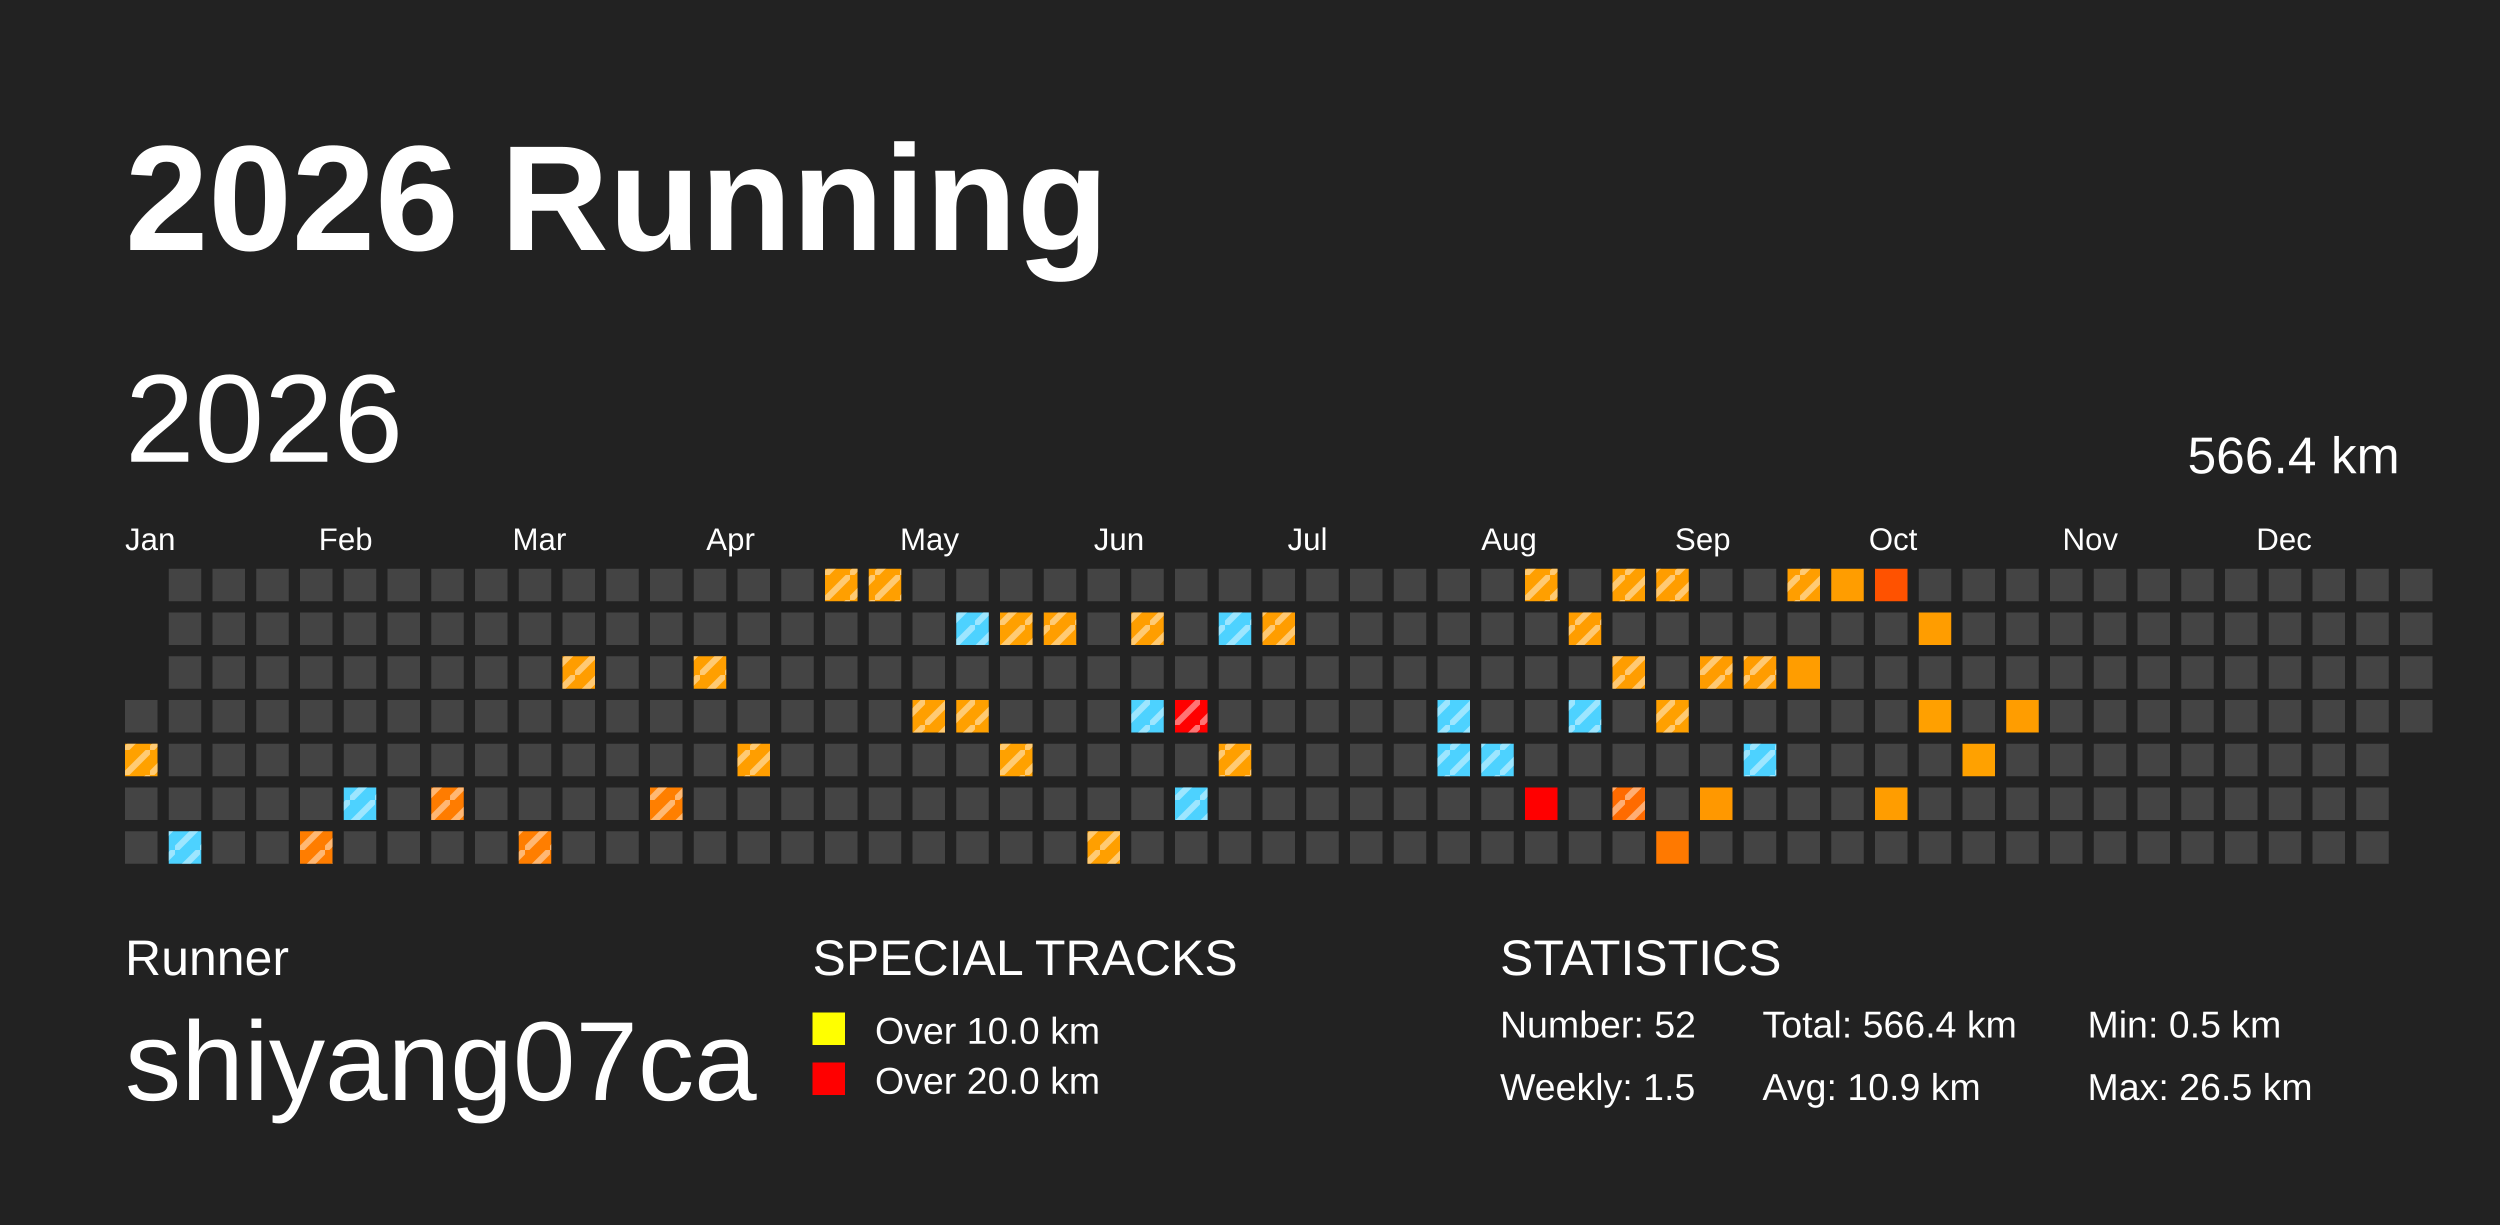
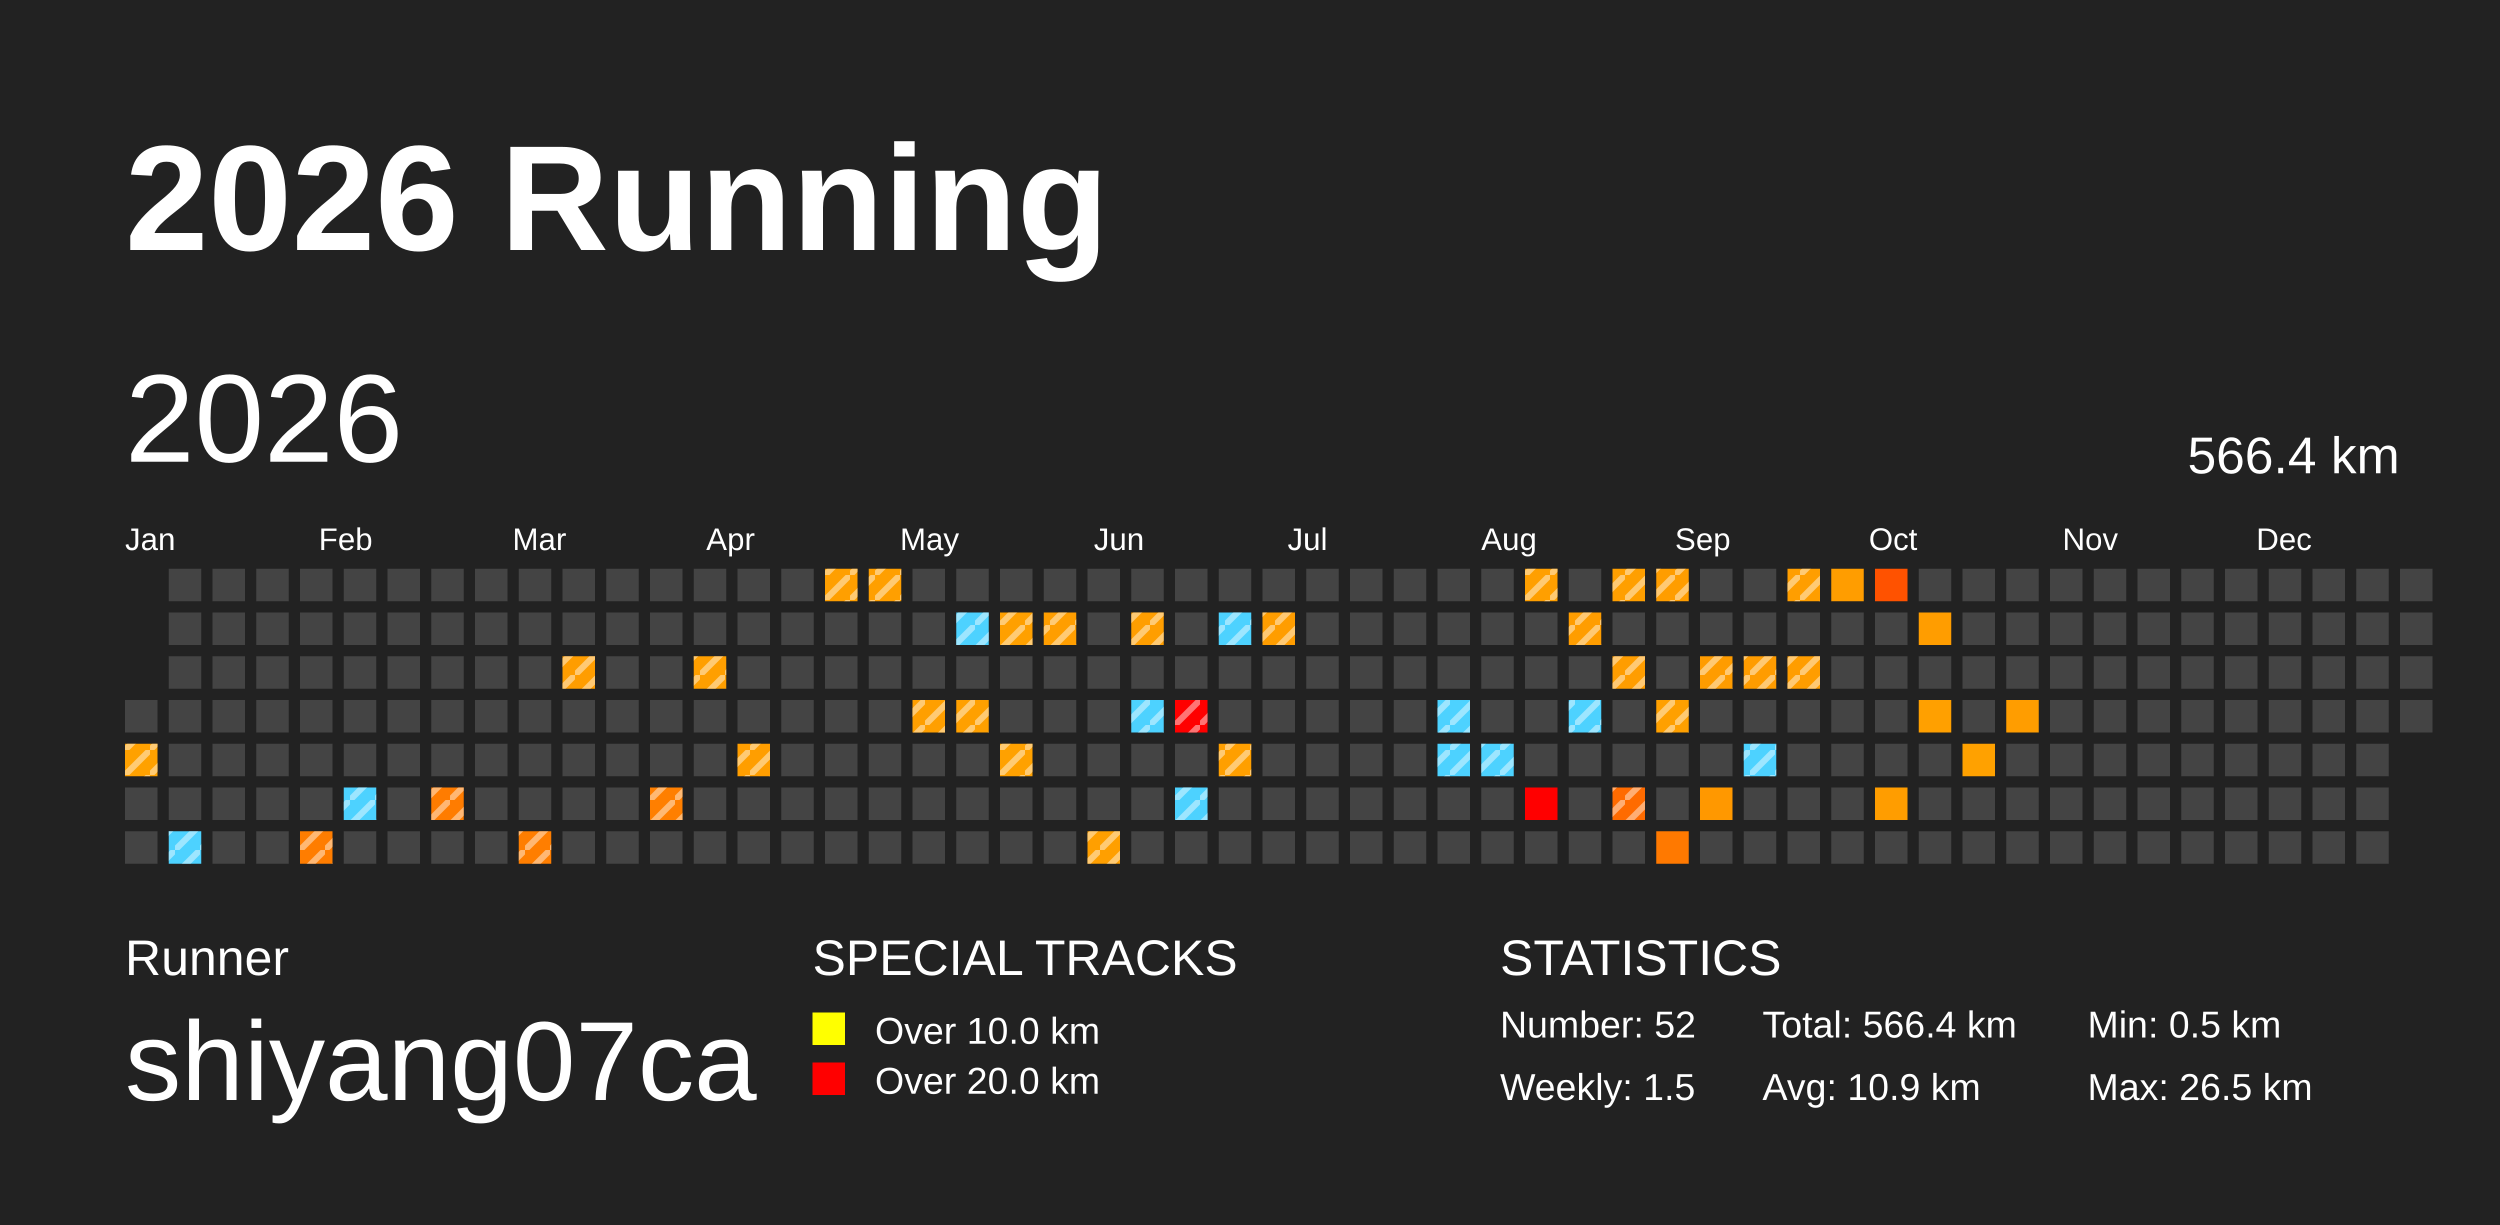
<svg xmlns="http://www.w3.org/2000/svg" baseProfile="full" height="98mm" version="1.1" viewBox="0,0,200,98" width="200mm">
  <defs>
    <pattern height="2" id="indoor-stripe" patternUnits="userSpaceOnUse" width="2">
      <line stroke="white" stroke-opacity="0.45" stroke-width="0.5" x1="0" x2="2" y1="2" y2="0" />
    </pattern>
  </defs>
  <rect fill="#222222" height="98" width="200" x="0" y="0" />
  <text fill="#FFFFFF" style="font-size:12px; font-family:Arial; font-weight:bold;" x="10" y="20">2026 Running</text>
  <text fill="#FFFFFF" style="font-size:4px; font-family:Arial" x="10" y="78">Runner</text>
  <text fill="#FFFFFF" style="font-size:9px; font-family:Arial" x="10" y="88">shiyang07ca</text>
  <text fill="#FFFFFF" style="font-size:4px; font-family:Arial" x="65" y="78">SPECIAL TRACKS</text>
  <rect fill="yellow" height="2.6" width="2.6" x="65" y="81" />
  <text fill="#FFFFFF" style="font-size:3px; font-family:Arial" x="70" y="83.5">Over 10.0 km</text>
  <rect fill="red" height="2.6" width="2.6" x="65" y="85" />
  <text fill="#FFFFFF" style="font-size:3px; font-family:Arial" x="70" y="87.5">Over 20.0 km</text>
  <text fill="#FFFFFF" style="font-size:4px; font-family:Arial" x="120" y="78">STATISTICS</text>
  <text fill="#FFFFFF" style="font-size:3px; font-family:Arial" x="120" y="83">Number: 52</text>
  <text fill="#FFFFFF" style="font-size:3px; font-family:Arial" x="120" y="88">Weekly: 1.5</text>
  <text fill="#FFFFFF" style="font-size:3px; font-family:Arial" x="141" y="83">Total: 566.4 km</text>
  <text fill="#FFFFFF" style="font-size:3px; font-family:Arial" x="141" y="88">Avg: 10.9 km</text>
  <text fill="#FFFFFF" style="font-size:3px; font-family:Arial" x="167" y="83">Min: 0.5 km</text>
  <text fill="#FFFFFF" style="font-size:3px; font-family:Arial" x="167" y="88">Max: 26.5 km</text>
  <text dominant-baseline="hanging" fill="#FFFFFF" style="font-size:10.0px; font-family:Arial;" x="10" y="30">2026</text>
  <text dominant-baseline="hanging" fill="#FFFFFF" style="font-size:4.125px; font-family:Arial;" x="175" y="35">566.4 km</text>
  <text fill="#FFFFFF" style="font-size:2.5px; font-family:Arial" x="10.0" y="44">Jan</text>
  <text fill="#FFFFFF" style="font-size:2.5px; font-family:Arial" x="25.5" y="44">Feb</text>
  <text fill="#FFFFFF" style="font-size:2.5px; font-family:Arial" x="41.0" y="44">Mar</text>
  <text fill="#FFFFFF" style="font-size:2.5px; font-family:Arial" x="56.5" y="44">Apr</text>
  <text fill="#FFFFFF" style="font-size:2.5px; font-family:Arial" x="72.0" y="44">May</text>
  <text fill="#FFFFFF" style="font-size:2.5px; font-family:Arial" x="87.5" y="44">Jun</text>
  <text fill="#FFFFFF" style="font-size:2.5px; font-family:Arial" x="103.0" y="44">Jul</text>
  <text fill="#FFFFFF" style="font-size:2.5px; font-family:Arial" x="118.5" y="44">Aug</text>
  <text fill="#FFFFFF" style="font-size:2.5px; font-family:Arial" x="134.0" y="44">Sep</text>
  <text fill="#FFFFFF" style="font-size:2.5px; font-family:Arial" x="149.5" y="44">Oct</text>
  <text fill="#FFFFFF" style="font-size:2.5px; font-family:Arial" x="165.0" y="44">Nov</text>
  <text fill="#FFFFFF" style="font-size:2.5px; font-family:Arial" x="180.5" y="44">Dec</text>
  <rect fill="#444444" height="2.6" width="2.6" x="10.0" y="56.0" />
  <rect fill="#ffa100" height="2.6" width="2.6" x="10.0" y="59.5" />
  <rect fill="url(#indoor-stripe)" height="2.6" style="pointer-events: none;" width="2.6" x="10.0" y="59.5" />
  <rect fill="#444444" height="2.6" width="2.6" x="10.0" y="63.0" />
  <rect fill="#444444" height="2.6" width="2.6" x="10.0" y="66.5" />
  <rect fill="#444444" height="2.6" width="2.6" x="13.5" y="45.5" />
  <rect fill="#444444" height="2.6" width="2.6" x="13.5" y="49.0" />
  <rect fill="#444444" height="2.6" width="2.6" x="13.5" y="52.5" />
  <rect fill="#444444" height="2.6" width="2.6" x="13.5" y="56.0" />
  <rect fill="#444444" height="2.6" width="2.6" x="13.5" y="59.5" />
  <rect fill="#444444" height="2.6" width="2.6" x="13.5" y="63.0" />
  <rect fill="#4dd2ff" height="2.6" width="2.6" x="13.5" y="66.5" />
  <rect fill="url(#indoor-stripe)" height="2.6" style="pointer-events: none;" width="2.6" x="13.5" y="66.5" />
  <rect fill="#444444" height="2.6" width="2.6" x="17.0" y="45.5" />
  <rect fill="#444444" height="2.6" width="2.6" x="17.0" y="49.0" />
  <rect fill="#444444" height="2.6" width="2.6" x="17.0" y="52.5" />
  <rect fill="#444444" height="2.6" width="2.6" x="17.0" y="56.0" />
  <rect fill="#444444" height="2.6" width="2.6" x="17.0" y="59.5" />
  <rect fill="#444444" height="2.6" width="2.6" x="17.0" y="63.0" />
  <rect fill="#444444" height="2.6" width="2.6" x="17.0" y="66.5" />
  <rect fill="#444444" height="2.6" width="2.6" x="20.5" y="45.5" />
  <rect fill="#444444" height="2.6" width="2.6" x="20.5" y="49.0" />
  <rect fill="#444444" height="2.6" width="2.6" x="20.5" y="52.5" />
  <rect fill="#444444" height="2.6" width="2.6" x="20.5" y="56.0" />
  <rect fill="#444444" height="2.6" width="2.6" x="20.5" y="59.5" />
  <rect fill="#444444" height="2.6" width="2.6" x="20.5" y="63.0" />
  <rect fill="#444444" height="2.6" width="2.6" x="20.5" y="66.5" />
  <rect fill="#444444" height="2.6" width="2.6" x="24.0" y="45.5" />
  <rect fill="#444444" height="2.6" width="2.6" x="24.0" y="49.0" />
  <rect fill="#444444" height="2.6" width="2.6" x="24.0" y="52.5" />
  <rect fill="#444444" height="2.6" width="2.6" x="24.0" y="56.0" />
  <rect fill="#444444" height="2.6" width="2.6" x="24.0" y="59.5" />
  <rect fill="#444444" height="2.6" width="2.6" x="24.0" y="63.0" />
  <rect fill="#ff7d00" height="2.6" width="2.6" x="24.0" y="66.5" />
  <rect fill="url(#indoor-stripe)" height="2.6" style="pointer-events: none;" width="2.6" x="24.0" y="66.5" />
  <rect fill="#444444" height="2.6" width="2.6" x="27.5" y="45.5" />
  <rect fill="#444444" height="2.6" width="2.6" x="27.5" y="49.0" />
  <rect fill="#444444" height="2.6" width="2.6" x="27.5" y="52.5" />
  <rect fill="#444444" height="2.6" width="2.6" x="27.5" y="56.0" />
  <rect fill="#444444" height="2.6" width="2.6" x="27.5" y="59.5" />
  <rect fill="#4dd2ff" height="2.6" width="2.6" x="27.5" y="63.0" />
  <rect fill="url(#indoor-stripe)" height="2.6" style="pointer-events: none;" width="2.6" x="27.5" y="63.0" />
  <rect fill="#444444" height="2.6" width="2.6" x="27.5" y="66.5" />
  <rect fill="#444444" height="2.6" width="2.6" x="31.0" y="45.5" />
  <rect fill="#444444" height="2.6" width="2.6" x="31.0" y="49.0" />
  <rect fill="#444444" height="2.6" width="2.6" x="31.0" y="52.5" />
  <rect fill="#444444" height="2.6" width="2.6" x="31.0" y="56.0" />
  <rect fill="#444444" height="2.6" width="2.6" x="31.0" y="59.5" />
  <rect fill="#444444" height="2.6" width="2.6" x="31.0" y="63.0" />
  <rect fill="#444444" height="2.6" width="2.6" x="31.0" y="66.5" />
  <rect fill="#444444" height="2.6" width="2.6" x="34.5" y="45.5" />
  <rect fill="#444444" height="2.6" width="2.6" x="34.5" y="49.0" />
  <rect fill="#444444" height="2.6" width="2.6" x="34.5" y="52.5" />
  <rect fill="#444444" height="2.6" width="2.6" x="34.5" y="56.0" />
  <rect fill="#444444" height="2.6" width="2.6" x="34.5" y="59.5" />
  <rect fill="#ff7c00" height="2.6" width="2.6" x="34.5" y="63.0" />
  <rect fill="url(#indoor-stripe)" height="2.6" style="pointer-events: none;" width="2.6" x="34.5" y="63.0" />
  <rect fill="#444444" height="2.6" width="2.6" x="34.5" y="66.5" />
  <rect fill="#444444" height="2.6" width="2.6" x="38.0" y="45.5" />
  <rect fill="#444444" height="2.6" width="2.6" x="38.0" y="49.0" />
  <rect fill="#444444" height="2.6" width="2.6" x="38.0" y="52.5" />
  <rect fill="#444444" height="2.6" width="2.6" x="38.0" y="56.0" />
  <rect fill="#444444" height="2.6" width="2.6" x="38.0" y="59.5" />
  <rect fill="#444444" height="2.6" width="2.6" x="38.0" y="63.0" />
  <rect fill="#444444" height="2.6" width="2.6" x="38.0" y="66.5" />
  <rect fill="#444444" height="2.6" width="2.6" x="41.5" y="45.5" />
  <rect fill="#444444" height="2.6" width="2.6" x="41.5" y="49.0" />
  <rect fill="#444444" height="2.6" width="2.6" x="41.5" y="52.5" />
  <rect fill="#444444" height="2.6" width="2.6" x="41.5" y="56.0" />
  <rect fill="#444444" height="2.6" width="2.6" x="41.5" y="59.5" />
  <rect fill="#444444" height="2.6" width="2.6" x="41.5" y="63.0" />
  <rect fill="#ff7e00" height="2.6" width="2.6" x="41.5" y="66.5" />
  <rect fill="url(#indoor-stripe)" height="2.6" style="pointer-events: none;" width="2.6" x="41.5" y="66.5" />
  <rect fill="#444444" height="2.6" width="2.6" x="45.0" y="45.5" />
  <rect fill="#444444" height="2.6" width="2.6" x="45.0" y="49.0" />
  <rect fill="#ff9d00" height="2.6" width="2.6" x="45.0" y="52.5" />
  <rect fill="url(#indoor-stripe)" height="2.6" style="pointer-events: none;" width="2.6" x="45.0" y="52.5" />
  <rect fill="#444444" height="2.6" width="2.6" x="45.0" y="56.0" />
  <rect fill="#444444" height="2.6" width="2.6" x="45.0" y="59.5" />
  <rect fill="#444444" height="2.6" width="2.6" x="45.0" y="63.0" />
  <rect fill="#444444" height="2.6" width="2.6" x="45.0" y="66.5" />
  <rect fill="#444444" height="2.6" width="2.6" x="48.5" y="45.5" />
  <rect fill="#444444" height="2.6" width="2.6" x="48.5" y="49.0" />
  <rect fill="#444444" height="2.6" width="2.6" x="48.5" y="52.5" />
  <rect fill="#444444" height="2.6" width="2.6" x="48.5" y="56.0" />
  <rect fill="#444444" height="2.6" width="2.6" x="48.5" y="59.5" />
  <rect fill="#444444" height="2.6" width="2.6" x="48.5" y="63.0" />
  <rect fill="#444444" height="2.6" width="2.6" x="48.5" y="66.5" />
  <rect fill="#444444" height="2.6" width="2.6" x="52.0" y="45.5" />
  <rect fill="#444444" height="2.6" width="2.6" x="52.0" y="49.0" />
  <rect fill="#444444" height="2.6" width="2.6" x="52.0" y="52.5" />
  <rect fill="#444444" height="2.6" width="2.6" x="52.0" y="56.0" />
  <rect fill="#444444" height="2.6" width="2.6" x="52.0" y="59.5" />
  <rect fill="#ff7f00" height="2.6" width="2.6" x="52.0" y="63.0" />
  <rect fill="url(#indoor-stripe)" height="2.6" style="pointer-events: none;" width="2.6" x="52.0" y="63.0" />
  <rect fill="#444444" height="2.6" width="2.6" x="52.0" y="66.5" />
  <rect fill="#444444" height="2.6" width="2.6" x="55.5" y="45.5" />
  <rect fill="#444444" height="2.6" width="2.6" x="55.5" y="49.0" />
  <rect fill="#ff9f00" height="2.6" width="2.6" x="55.5" y="52.5" />
  <rect fill="url(#indoor-stripe)" height="2.6" style="pointer-events: none;" width="2.6" x="55.5" y="52.5" />
  <rect fill="#444444" height="2.6" width="2.6" x="55.5" y="56.0" />
  <rect fill="#444444" height="2.6" width="2.6" x="55.5" y="59.5" />
  <rect fill="#444444" height="2.6" width="2.6" x="55.5" y="63.0" />
  <rect fill="#444444" height="2.6" width="2.6" x="55.5" y="66.5" />
  <rect fill="#444444" height="2.6" width="2.6" x="59.0" y="45.5" />
  <rect fill="#444444" height="2.6" width="2.6" x="59.0" y="49.0" />
  <rect fill="#444444" height="2.6" width="2.6" x="59.0" y="52.5" />
  <rect fill="#444444" height="2.6" width="2.6" x="59.0" y="56.0" />
  <rect fill="#ff9e00" height="2.6" width="2.6" x="59.0" y="59.5" />
  <rect fill="url(#indoor-stripe)" height="2.6" style="pointer-events: none;" width="2.6" x="59.0" y="59.5" />
  <rect fill="#444444" height="2.6" width="2.6" x="59.0" y="63.0" />
  <rect fill="#444444" height="2.6" width="2.6" x="59.0" y="66.5" />
  <rect fill="#444444" height="2.6" width="2.6" x="62.5" y="45.5" />
  <rect fill="#444444" height="2.6" width="2.6" x="62.5" y="49.0" />
  <rect fill="#444444" height="2.6" width="2.6" x="62.5" y="52.5" />
  <rect fill="#444444" height="2.6" width="2.6" x="62.5" y="56.0" />
  <rect fill="#444444" height="2.6" width="2.6" x="62.5" y="59.5" />
  <rect fill="#444444" height="2.6" width="2.6" x="62.5" y="63.0" />
  <rect fill="#444444" height="2.6" width="2.6" x="62.5" y="66.5" />
  <rect fill="#ff9f00" height="2.6" width="2.6" x="66.0" y="45.5" />
  <rect fill="url(#indoor-stripe)" height="2.6" style="pointer-events: none;" width="2.6" x="66.0" y="45.5" />
  <rect fill="#444444" height="2.6" width="2.6" x="66.0" y="49.0" />
  <rect fill="#444444" height="2.6" width="2.6" x="66.0" y="52.5" />
  <rect fill="#444444" height="2.6" width="2.6" x="66.0" y="56.0" />
  <rect fill="#444444" height="2.6" width="2.6" x="66.0" y="59.5" />
  <rect fill="#444444" height="2.6" width="2.6" x="66.0" y="63.0" />
  <rect fill="#444444" height="2.6" width="2.6" x="66.0" y="66.5" />
  <rect fill="#ff9f00" height="2.6" width="2.6" x="69.5" y="45.5" />
  <rect fill="url(#indoor-stripe)" height="2.6" style="pointer-events: none;" width="2.6" x="69.5" y="45.5" />
  <rect fill="#444444" height="2.6" width="2.6" x="69.5" y="49.0" />
  <rect fill="#444444" height="2.6" width="2.6" x="69.5" y="52.5" />
  <rect fill="#444444" height="2.6" width="2.6" x="69.5" y="56.0" />
  <rect fill="#444444" height="2.6" width="2.6" x="69.5" y="59.5" />
  <rect fill="#444444" height="2.6" width="2.6" x="69.5" y="63.0" />
  <rect fill="#444444" height="2.6" width="2.6" x="69.5" y="66.5" />
  <rect fill="#444444" height="2.6" width="2.6" x="73.0" y="45.5" />
  <rect fill="#444444" height="2.6" width="2.6" x="73.0" y="49.0" />
  <rect fill="#444444" height="2.6" width="2.6" x="73.0" y="52.5" />
  <rect fill="#ff9f00" height="2.6" width="2.6" x="73.0" y="56.0" />
  <rect fill="url(#indoor-stripe)" height="2.6" style="pointer-events: none;" width="2.6" x="73.0" y="56.0" />
  <rect fill="#444444" height="2.6" width="2.6" x="73.0" y="59.5" />
  <rect fill="#444444" height="2.6" width="2.6" x="73.0" y="63.0" />
  <rect fill="#444444" height="2.6" width="2.6" x="73.0" y="66.5" />
  <rect fill="#444444" height="2.6" width="2.6" x="76.5" y="45.5" />
  <rect fill="#4dd2ff" height="2.6" width="2.6" x="76.5" y="49.0" />
  <rect fill="url(#indoor-stripe)" height="2.6" style="pointer-events: none;" width="2.6" x="76.5" y="49.0" />
  <rect fill="#444444" height="2.6" width="2.6" x="76.5" y="52.5" />
  <rect fill="#ffa000" height="2.6" width="2.6" x="76.5" y="56.0" />
  <rect fill="url(#indoor-stripe)" height="2.6" style="pointer-events: none;" width="2.6" x="76.5" y="56.0" />
  <rect fill="#444444" height="2.6" width="2.6" x="76.5" y="59.5" />
  <rect fill="#444444" height="2.6" width="2.6" x="76.5" y="63.0" />
  <rect fill="#444444" height="2.6" width="2.6" x="76.5" y="66.5" />
  <rect fill="#444444" height="2.6" width="2.6" x="80.0" y="45.5" />
  <rect fill="#ffa000" height="2.6" width="2.6" x="80.0" y="49.0" />
  <rect fill="url(#indoor-stripe)" height="2.6" style="pointer-events: none;" width="2.6" x="80.0" y="49.0" />
  <rect fill="#444444" height="2.6" width="2.6" x="80.0" y="52.5" />
  <rect fill="#444444" height="2.6" width="2.6" x="80.0" y="56.0" />
  <rect fill="#ffa100" height="2.6" width="2.6" x="80.0" y="59.5" />
  <rect fill="url(#indoor-stripe)" height="2.6" style="pointer-events: none;" width="2.6" x="80.0" y="59.5" />
  <rect fill="#444444" height="2.6" width="2.6" x="80.0" y="63.0" />
  <rect fill="#444444" height="2.6" width="2.6" x="80.0" y="66.5" />
  <rect fill="#444444" height="2.6" width="2.6" x="83.5" y="45.5" />
  <rect fill="#ff9e00" height="2.6" width="2.6" x="83.5" y="49.0" />
  <rect fill="url(#indoor-stripe)" height="2.6" style="pointer-events: none;" width="2.6" x="83.5" y="49.0" />
  <rect fill="#444444" height="2.6" width="2.6" x="83.5" y="52.5" />
  <rect fill="#444444" height="2.6" width="2.6" x="83.5" y="56.0" />
  <rect fill="#444444" height="2.6" width="2.6" x="83.5" y="59.5" />
  <rect fill="#444444" height="2.6" width="2.6" x="83.5" y="63.0" />
  <rect fill="#444444" height="2.6" width="2.6" x="83.5" y="66.5" />
  <rect fill="#444444" height="2.6" width="2.6" x="87.0" y="45.5" />
  <rect fill="#444444" height="2.6" width="2.6" x="87.0" y="49.0" />
  <rect fill="#444444" height="2.6" width="2.6" x="87.0" y="52.5" />
  <rect fill="#444444" height="2.6" width="2.6" x="87.0" y="56.0" />
  <rect fill="#444444" height="2.6" width="2.6" x="87.0" y="59.5" />
  <rect fill="#444444" height="2.6" width="2.6" x="87.0" y="63.0" />
  <rect fill="#ff9f00" height="2.6" width="2.6" x="87.0" y="66.5" />
  <rect fill="url(#indoor-stripe)" height="2.6" style="pointer-events: none;" width="2.6" x="87.0" y="66.5" />
  <rect fill="#444444" height="2.6" width="2.6" x="90.5" y="45.5" />
  <rect fill="#ff9e00" height="2.6" width="2.6" x="90.5" y="49.0" />
  <rect fill="url(#indoor-stripe)" height="2.6" style="pointer-events: none;" width="2.6" x="90.5" y="49.0" />
  <rect fill="#444444" height="2.6" width="2.6" x="90.5" y="52.5" />
  <rect fill="#4dd2ff" height="2.6" width="2.6" x="90.5" y="56.0" />
  <rect fill="url(#indoor-stripe)" height="2.6" style="pointer-events: none;" width="2.6" x="90.5" y="56.0" />
  <rect fill="#444444" height="2.6" width="2.6" x="90.5" y="59.5" />
  <rect fill="#444444" height="2.6" width="2.6" x="90.5" y="63.0" />
  <rect fill="#444444" height="2.6" width="2.6" x="90.5" y="66.5" />
  <rect fill="#444444" height="2.6" width="2.6" x="94.0" y="45.5" />
  <rect fill="#444444" height="2.6" width="2.6" x="94.0" y="49.0" />
  <rect fill="#444444" height="2.6" width="2.6" x="94.0" y="52.5" />
  <rect fill="red" height="2.6" width="2.6" x="94.0" y="56.0" />
  <rect fill="url(#indoor-stripe)" height="2.6" style="pointer-events: none;" width="2.6" x="94.0" y="56.0" />
  <rect fill="#444444" height="2.6" width="2.6" x="94.0" y="59.5" />
  <rect fill="#4dd2ff" height="2.6" width="2.6" x="94.0" y="63.0" />
  <rect fill="url(#indoor-stripe)" height="2.6" style="pointer-events: none;" width="2.6" x="94.0" y="63.0" />
  <rect fill="#444444" height="2.6" width="2.6" x="94.0" y="66.5" />
  <rect fill="#444444" height="2.6" width="2.6" x="97.5" y="45.5" />
  <rect fill="#4dd2ff" height="2.6" width="2.6" x="97.5" y="49.0" />
  <rect fill="url(#indoor-stripe)" height="2.6" style="pointer-events: none;" width="2.6" x="97.5" y="49.0" />
  <rect fill="#444444" height="2.6" width="2.6" x="97.5" y="52.5" />
  <rect fill="#444444" height="2.6" width="2.6" x="97.5" y="56.0" />
  <rect fill="#ff9f00" height="2.6" width="2.6" x="97.5" y="59.5" />
  <rect fill="url(#indoor-stripe)" height="2.6" style="pointer-events: none;" width="2.6" x="97.5" y="59.5" />
  <rect fill="#444444" height="2.6" width="2.6" x="97.5" y="63.0" />
  <rect fill="#444444" height="2.6" width="2.6" x="97.5" y="66.5" />
  <rect fill="#444444" height="2.6" width="2.6" x="101.0" y="45.5" />
  <rect fill="#ff9d00" height="2.6" width="2.6" x="101.0" y="49.0" />
  <rect fill="url(#indoor-stripe)" height="2.6" style="pointer-events: none;" width="2.6" x="101.0" y="49.0" />
  <rect fill="#444444" height="2.6" width="2.6" x="101.0" y="52.5" />
  <rect fill="#444444" height="2.6" width="2.6" x="101.0" y="56.0" />
  <rect fill="#444444" height="2.6" width="2.6" x="101.0" y="59.5" />
  <rect fill="#444444" height="2.6" width="2.6" x="101.0" y="63.0" />
  <rect fill="#444444" height="2.6" width="2.6" x="101.0" y="66.5" />
  <rect fill="#444444" height="2.6" width="2.6" x="104.5" y="45.5" />
  <rect fill="#444444" height="2.6" width="2.6" x="104.5" y="49.0" />
  <rect fill="#444444" height="2.6" width="2.6" x="104.5" y="52.5" />
  <rect fill="#444444" height="2.6" width="2.6" x="104.5" y="56.0" />
  <rect fill="#444444" height="2.6" width="2.6" x="104.5" y="59.5" />
  <rect fill="#444444" height="2.6" width="2.6" x="104.5" y="63.0" />
  <rect fill="#444444" height="2.6" width="2.6" x="104.5" y="66.5" />
  <rect fill="#444444" height="2.6" width="2.6" x="108.0" y="45.5" />
  <rect fill="#444444" height="2.6" width="2.6" x="108.0" y="49.0" />
  <rect fill="#444444" height="2.6" width="2.6" x="108.0" y="52.5" />
  <rect fill="#444444" height="2.6" width="2.6" x="108.0" y="56.0" />
  <rect fill="#444444" height="2.6" width="2.6" x="108.0" y="59.5" />
  <rect fill="#444444" height="2.6" width="2.6" x="108.0" y="63.0" />
  <rect fill="#444444" height="2.6" width="2.6" x="108.0" y="66.5" />
  <rect fill="#444444" height="2.6" width="2.6" x="111.5" y="45.5" />
  <rect fill="#444444" height="2.6" width="2.6" x="111.5" y="49.0" />
  <rect fill="#444444" height="2.6" width="2.6" x="111.5" y="52.5" />
  <rect fill="#444444" height="2.6" width="2.6" x="111.5" y="56.0" />
  <rect fill="#444444" height="2.6" width="2.6" x="111.5" y="59.5" />
  <rect fill="#444444" height="2.6" width="2.6" x="111.5" y="63.0" />
  <rect fill="#444444" height="2.6" width="2.6" x="111.5" y="66.5" />
  <rect fill="#444444" height="2.6" width="2.6" x="115.0" y="45.5" />
  <rect fill="#444444" height="2.6" width="2.6" x="115.0" y="49.0" />
  <rect fill="#444444" height="2.6" width="2.6" x="115.0" y="52.5" />
  <rect fill="#4dd2ff" height="2.6" width="2.6" x="115.0" y="56.0" />
  <rect fill="url(#indoor-stripe)" height="2.6" style="pointer-events: none;" width="2.6" x="115.0" y="56.0" />
  <rect fill="#4dd2ff" height="2.6" width="2.6" x="115.0" y="59.5" />
  <rect fill="url(#indoor-stripe)" height="2.6" style="pointer-events: none;" width="2.6" x="115.0" y="59.5" />
  <rect fill="#444444" height="2.6" width="2.6" x="115.0" y="63.0" />
  <rect fill="#444444" height="2.6" width="2.6" x="115.0" y="66.5" />
  <rect fill="#444444" height="2.6" width="2.6" x="118.5" y="45.5" />
  <rect fill="#444444" height="2.6" width="2.6" x="118.5" y="49.0" />
  <rect fill="#444444" height="2.6" width="2.6" x="118.5" y="52.5" />
  <rect fill="#444444" height="2.6" width="2.6" x="118.5" y="56.0" />
  <rect fill="#4dd2ff" height="2.6" width="2.6" x="118.5" y="59.5" />
  <rect fill="url(#indoor-stripe)" height="2.6" style="pointer-events: none;" width="2.6" x="118.5" y="59.5" />
  <rect fill="#444444" height="2.6" width="2.6" x="118.5" y="63.0" />
  <rect fill="#444444" height="2.6" width="2.6" x="118.5" y="66.5" />
  <rect fill="#ff9f00" height="2.6" width="2.6" x="122.0" y="45.5" />
  <rect fill="url(#indoor-stripe)" height="2.6" style="pointer-events: none;" width="2.6" x="122.0" y="45.5" />
  <rect fill="#444444" height="2.6" width="2.6" x="122.0" y="49.0" />
  <rect fill="#444444" height="2.6" width="2.6" x="122.0" y="52.5" />
  <rect fill="#444444" height="2.6" width="2.6" x="122.0" y="56.0" />
  <rect fill="#444444" height="2.6" width="2.6" x="122.0" y="59.5" />
  <rect fill="red" height="2.6" width="2.6" x="122.0" y="63.0" />
  <rect fill="#444444" height="2.6" width="2.6" x="122.0" y="66.5" />
  <rect fill="#444444" height="2.6" width="2.6" x="125.5" y="45.5" />
  <rect fill="#ff9d00" height="2.6" width="2.6" x="125.5" y="49.0" />
  <rect fill="url(#indoor-stripe)" height="2.6" style="pointer-events: none;" width="2.6" x="125.5" y="49.0" />
  <rect fill="#444444" height="2.6" width="2.6" x="125.5" y="52.5" />
  <rect fill="#4dd2ff" height="2.6" width="2.6" x="125.5" y="56.0" />
  <rect fill="url(#indoor-stripe)" height="2.6" style="pointer-events: none;" width="2.6" x="125.5" y="56.0" />
  <rect fill="#444444" height="2.6" width="2.6" x="125.5" y="59.5" />
  <rect fill="#444444" height="2.6" width="2.6" x="125.5" y="63.0" />
  <rect fill="#444444" height="2.6" width="2.6" x="125.5" y="66.5" />
  <rect fill="#ff9f00" height="2.6" width="2.6" x="129.0" y="45.5" />
  <rect fill="url(#indoor-stripe)" height="2.6" style="pointer-events: none;" width="2.6" x="129.0" y="45.5" />
  <rect fill="#444444" height="2.6" width="2.6" x="129.0" y="49.0" />
  <rect fill="#ff9d00" height="2.6" width="2.6" x="129.0" y="52.5" />
  <rect fill="url(#indoor-stripe)" height="2.6" style="pointer-events: none;" width="2.6" x="129.0" y="52.5" />
  <rect fill="#444444" height="2.6" width="2.6" x="129.0" y="56.0" />
  <rect fill="#444444" height="2.6" width="2.6" x="129.0" y="59.5" />
  <rect fill="#ff6b00" height="2.6" width="2.6" x="129.0" y="63.0" />
  <rect fill="url(#indoor-stripe)" height="2.6" style="pointer-events: none;" width="2.6" x="129.0" y="63.0" />
  <rect fill="#444444" height="2.6" width="2.6" x="129.0" y="66.5" />
  <rect fill="#ff9d00" height="2.6" width="2.6" x="132.5" y="45.5" />
  <rect fill="url(#indoor-stripe)" height="2.6" style="pointer-events: none;" width="2.6" x="132.5" y="45.5" />
  <rect fill="#444444" height="2.6" width="2.6" x="132.5" y="49.0" />
  <rect fill="#444444" height="2.6" width="2.6" x="132.5" y="52.5" />
  <rect fill="#ffa000" height="2.6" width="2.6" x="132.5" y="56.0" />
  <rect fill="url(#indoor-stripe)" height="2.6" style="pointer-events: none;" width="2.6" x="132.5" y="56.0" />
  <rect fill="#444444" height="2.6" width="2.6" x="132.5" y="59.5" />
  <rect fill="#444444" height="2.6" width="2.6" x="132.5" y="63.0" />
  <rect fill="#ff7900" height="2.6" width="2.6" x="132.5" y="66.5" />
  <rect fill="#444444" height="2.6" width="2.6" x="136.0" y="45.5" />
  <rect fill="#444444" height="2.6" width="2.6" x="136.0" y="49.0" />
  <rect fill="#ff9c00" height="2.6" width="2.6" x="136.0" y="52.5" />
  <rect fill="url(#indoor-stripe)" height="2.6" style="pointer-events: none;" width="2.6" x="136.0" y="52.5" />
  <rect fill="#444444" height="2.6" width="2.6" x="136.0" y="56.0" />
  <rect fill="#444444" height="2.6" width="2.6" x="136.0" y="59.5" />
  <rect fill="#ff9800" height="2.6" width="2.6" x="136.0" y="63.0" />
  <rect fill="#444444" height="2.6" width="2.6" x="136.0" y="66.5" />
  <rect fill="#444444" height="2.6" width="2.6" x="139.5" y="45.5" />
  <rect fill="#444444" height="2.6" width="2.6" x="139.5" y="49.0" />
  <rect fill="#ff9c00" height="2.6" width="2.6" x="139.5" y="52.5" />
  <rect fill="url(#indoor-stripe)" height="2.6" style="pointer-events: none;" width="2.6" x="139.5" y="52.5" />
  <rect fill="#444444" height="2.6" width="2.6" x="139.5" y="56.0" />
  <rect fill="#4dd2ff" height="2.6" width="2.6" x="139.5" y="59.5" />
  <rect fill="url(#indoor-stripe)" height="2.6" style="pointer-events: none;" width="2.6" x="139.5" y="59.5" />
  <rect fill="#444444" height="2.6" width="2.6" x="139.5" y="63.0" />
  <rect fill="#444444" height="2.6" width="2.6" x="139.5" y="66.5" />
  <rect fill="#ff9e00" height="2.6" width="2.6" x="143.0" y="45.5" />
  <rect fill="url(#indoor-stripe)" height="2.6" style="pointer-events: none;" width="2.6" x="143.0" y="45.5" />
  <rect fill="#444444" height="2.6" width="2.6" x="143.0" y="49.0" />
  <rect fill="#ff9d00" height="2.6" width="2.6" x="143.0" y="52.5" />
+   <rect fill="url(#indoor-stripe)" height="2.6" style="pointer-events: none;" width="2.6" x="143.0" y="52.5" />
  <rect fill="#444444" height="2.6" width="2.6" x="143.0" y="56.0" />
  <rect fill="#444444" height="2.6" width="2.6" x="143.0" y="59.5" />
  <rect fill="#444444" height="2.6" width="2.6" x="143.0" y="63.0" />
  <rect fill="#444444" height="2.6" width="2.6" x="143.0" y="66.5" />
  <rect fill="#ff9d00" height="2.6" width="2.6" x="146.5" y="45.5" />
  <rect fill="#444444" height="2.6" width="2.6" x="146.5" y="49.0" />
  <rect fill="#444444" height="2.6" width="2.6" x="146.5" y="52.5" />
  <rect fill="#444444" height="2.6" width="2.6" x="146.5" y="56.0" />
  <rect fill="#444444" height="2.6" width="2.6" x="146.5" y="59.5" />
  <rect fill="#444444" height="2.6" width="2.6" x="146.5" y="63.0" />
  <rect fill="#444444" height="2.6" width="2.6" x="146.5" y="66.5" />
  <rect fill="#ff5200" height="2.6" width="2.6" x="150.0" y="45.5" />
  <rect fill="#444444" height="2.6" width="2.6" x="150.0" y="49.0" />
  <rect fill="#444444" height="2.6" width="2.6" x="150.0" y="52.5" />
  <rect fill="#444444" height="2.6" width="2.6" x="150.0" y="56.0" />
  <rect fill="#444444" height="2.6" width="2.6" x="150.0" y="59.5" />
  <rect fill="#ff9d00" height="2.6" width="2.6" x="150.0" y="63.0" />
  <rect fill="#444444" height="2.6" width="2.6" x="150.0" y="66.5" />
  <rect fill="#444444" height="2.6" width="2.6" x="153.5" y="45.5" />
  <rect fill="#ff9d00" height="2.6" width="2.6" x="153.5" y="49.0" />
  <rect fill="#444444" height="2.6" width="2.6" x="153.5" y="52.5" />
  <rect fill="#ffa000" height="2.6" width="2.6" x="153.5" y="56.0" />
  <rect fill="#444444" height="2.6" width="2.6" x="153.5" y="59.5" />
  <rect fill="#444444" height="2.6" width="2.6" x="153.5" y="63.0" />
  <rect fill="#444444" height="2.6" width="2.6" x="153.5" y="66.5" />
  <rect fill="#444444" height="2.6" width="2.6" x="157.0" y="45.5" />
  <rect fill="#444444" height="2.6" width="2.6" x="157.0" y="49.0" />
  <rect fill="#444444" height="2.6" width="2.6" x="157.0" y="52.5" />
  <rect fill="#444444" height="2.6" width="2.6" x="157.0" y="56.0" />
  <rect fill="#ffa100" height="2.6" width="2.6" x="157.0" y="59.5" />
  <rect fill="#444444" height="2.6" width="2.6" x="157.0" y="63.0" />
  <rect fill="#444444" height="2.6" width="2.6" x="157.0" y="66.5" />
  <rect fill="#444444" height="2.6" width="2.6" x="160.5" y="45.5" />
  <rect fill="#444444" height="2.6" width="2.6" x="160.5" y="49.0" />
  <rect fill="#444444" height="2.6" width="2.6" x="160.5" y="52.5" />
  <rect fill="#ff9d00" height="2.6" width="2.6" x="160.5" y="56.0" />
  <rect fill="#444444" height="2.6" width="2.6" x="160.5" y="59.5" />
  <rect fill="#444444" height="2.6" width="2.6" x="160.5" y="63.0" />
  <rect fill="#444444" height="2.6" width="2.6" x="160.5" y="66.5" />
  <rect fill="#444444" height="2.6" width="2.6" x="164.0" y="45.5" />
  <rect fill="#444444" height="2.6" width="2.6" x="164.0" y="49.0" />
  <rect fill="#444444" height="2.6" width="2.6" x="164.0" y="52.5" />
  <rect fill="#444444" height="2.6" width="2.6" x="164.0" y="56.0" />
  <rect fill="#444444" height="2.6" width="2.6" x="164.0" y="59.5" />
  <rect fill="#444444" height="2.6" width="2.6" x="164.0" y="63.0" />
  <rect fill="#444444" height="2.6" width="2.6" x="164.0" y="66.5" />
  <rect fill="#444444" height="2.6" width="2.6" x="167.5" y="45.5" />
  <rect fill="#444444" height="2.6" width="2.6" x="167.5" y="49.0" />
  <rect fill="#444444" height="2.6" width="2.6" x="167.5" y="52.5" />
  <rect fill="#444444" height="2.6" width="2.6" x="167.5" y="56.0" />
  <rect fill="#444444" height="2.6" width="2.6" x="167.5" y="59.5" />
  <rect fill="#444444" height="2.6" width="2.6" x="167.5" y="63.0" />
  <rect fill="#444444" height="2.6" width="2.6" x="167.5" y="66.5" />
  <rect fill="#444444" height="2.6" width="2.6" x="171.0" y="45.5" />
  <rect fill="#444444" height="2.6" width="2.6" x="171.0" y="49.0" />
  <rect fill="#444444" height="2.6" width="2.6" x="171.0" y="52.5" />
  <rect fill="#444444" height="2.6" width="2.6" x="171.0" y="56.0" />
  <rect fill="#444444" height="2.6" width="2.6" x="171.0" y="59.5" />
  <rect fill="#444444" height="2.6" width="2.6" x="171.0" y="63.0" />
  <rect fill="#444444" height="2.6" width="2.6" x="171.0" y="66.5" />
  <rect fill="#444444" height="2.6" width="2.6" x="174.5" y="45.5" />
  <rect fill="#444444" height="2.6" width="2.6" x="174.5" y="49.0" />
  <rect fill="#444444" height="2.6" width="2.6" x="174.5" y="52.5" />
  <rect fill="#444444" height="2.6" width="2.6" x="174.5" y="56.0" />
  <rect fill="#444444" height="2.6" width="2.6" x="174.5" y="59.5" />
  <rect fill="#444444" height="2.6" width="2.6" x="174.5" y="63.0" />
  <rect fill="#444444" height="2.6" width="2.6" x="174.5" y="66.5" />
  <rect fill="#444444" height="2.6" width="2.6" x="178.0" y="45.5" />
  <rect fill="#444444" height="2.6" width="2.6" x="178.0" y="49.0" />
  <rect fill="#444444" height="2.6" width="2.6" x="178.0" y="52.5" />
  <rect fill="#444444" height="2.6" width="2.6" x="178.0" y="56.0" />
  <rect fill="#444444" height="2.6" width="2.6" x="178.0" y="59.5" />
  <rect fill="#444444" height="2.6" width="2.6" x="178.0" y="63.0" />
  <rect fill="#444444" height="2.6" width="2.6" x="178.0" y="66.5" />
  <rect fill="#444444" height="2.6" width="2.6" x="181.5" y="45.5" />
  <rect fill="#444444" height="2.6" width="2.6" x="181.5" y="49.0" />
  <rect fill="#444444" height="2.6" width="2.6" x="181.5" y="52.5" />
  <rect fill="#444444" height="2.6" width="2.6" x="181.5" y="56.0" />
  <rect fill="#444444" height="2.6" width="2.6" x="181.5" y="59.5" />
  <rect fill="#444444" height="2.6" width="2.6" x="181.5" y="63.0" />
  <rect fill="#444444" height="2.6" width="2.6" x="181.5" y="66.5" />
  <rect fill="#444444" height="2.6" width="2.6" x="185.0" y="45.5" />
  <rect fill="#444444" height="2.6" width="2.6" x="185.0" y="49.0" />
  <rect fill="#444444" height="2.6" width="2.6" x="185.0" y="52.5" />
  <rect fill="#444444" height="2.6" width="2.6" x="185.0" y="56.0" />
  <rect fill="#444444" height="2.6" width="2.6" x="185.0" y="59.5" />
  <rect fill="#444444" height="2.6" width="2.6" x="185.0" y="63.0" />
  <rect fill="#444444" height="2.6" width="2.6" x="185.0" y="66.5" />
  <rect fill="#444444" height="2.6" width="2.6" x="188.5" y="45.5" />
  <rect fill="#444444" height="2.6" width="2.6" x="188.5" y="49.0" />
  <rect fill="#444444" height="2.6" width="2.6" x="188.5" y="52.5" />
  <rect fill="#444444" height="2.6" width="2.6" x="188.5" y="56.0" />
  <rect fill="#444444" height="2.6" width="2.6" x="188.5" y="59.5" />
  <rect fill="#444444" height="2.6" width="2.6" x="188.5" y="63.0" />
  <rect fill="#444444" height="2.6" width="2.6" x="188.5" y="66.5" />
  <rect fill="#444444" height="2.6" width="2.6" x="192.0" y="45.5" />
  <rect fill="#444444" height="2.6" width="2.6" x="192.0" y="49.0" />
  <rect fill="#444444" height="2.6" width="2.6" x="192.0" y="52.5" />
  <rect fill="#444444" height="2.6" width="2.6" x="192.0" y="56.0" />
</svg>
